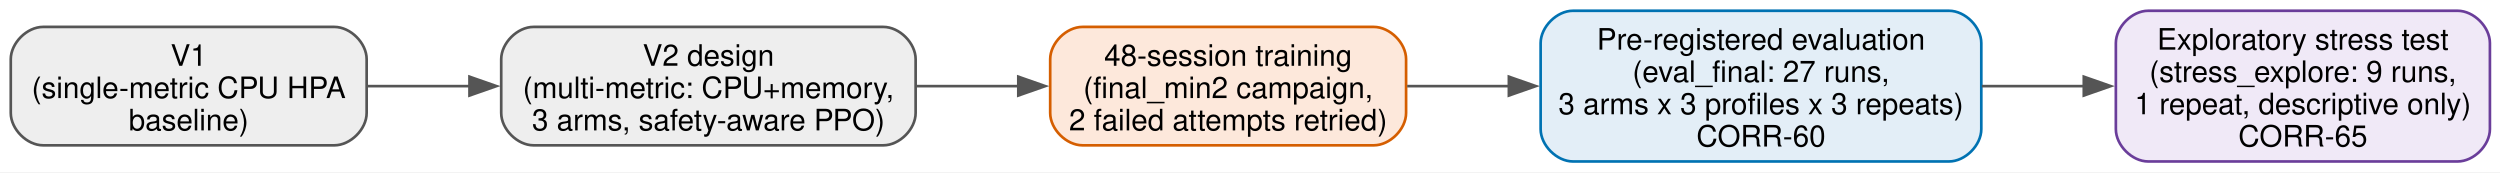
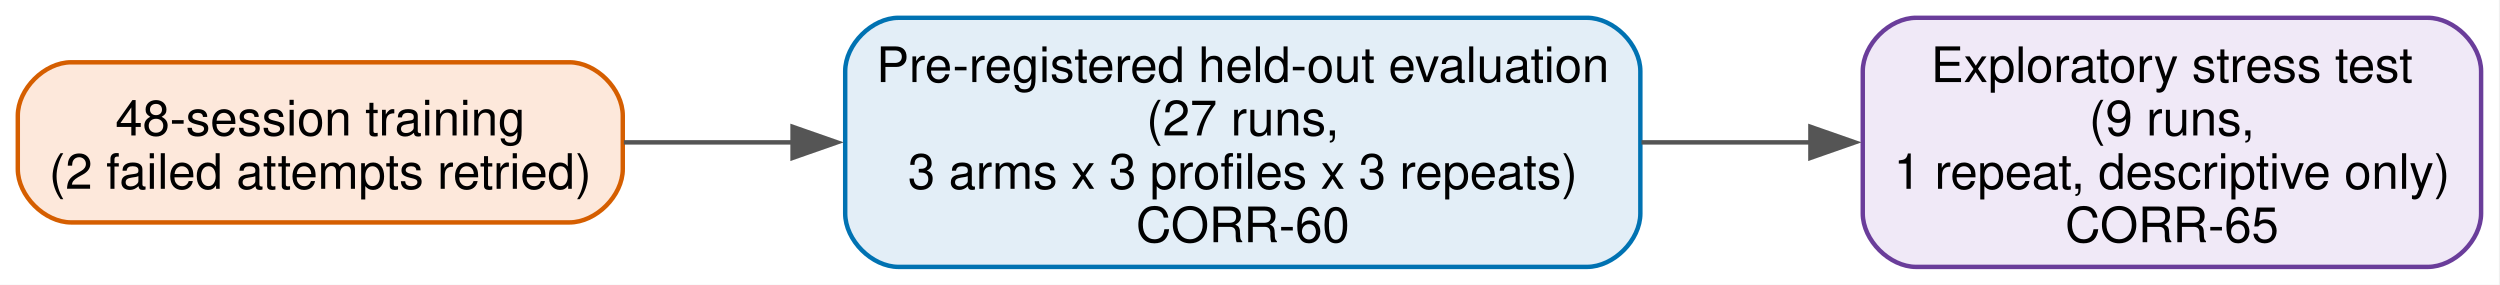
- <svg xmlns="http://www.w3.org/2000/svg" width="929pt" height="64pt" viewBox="0.00 0.00 929.00 64.00">
+ <svg xmlns="http://www.w3.org/2000/svg" width="562pt" height="64pt" viewBox="0.00 0.00 562.00 64.00">
  <g id="graph0" class="graph" transform="scale(1 1) rotate(0) translate(4 60)">
-     <polygon fill="white" stroke="none" points="-4,4 -4,-60 925.25,-60 925.25,4 -4,4" />
+     <polygon fill="white" stroke="none" points="-4,4 -4,-60 557.75,-60 557.75,4 -4,4" />
    <g id="node1" class="node">
-       <path fill="#eeeeee" stroke="#555555" d="M120.25,-50C120.25,-50 12,-50 12,-50 6,-50 0,-44 0,-38 0,-38 0,-18 0,-18 0,-12 6,-6 12,-6 12,-6 120.25,-6 120.25,-6 126.25,-6 132.25,-12 132.25,-18 132.25,-18 132.25,-38 132.25,-38 132.25,-44 126.25,-50 120.25,-50" />
-       <text xml:space="preserve" text-anchor="middle" x="66.12" y="-35.55" font-family="Helvetica,sans-Serif" font-size="11.00">V1</text>
-       <text xml:space="preserve" text-anchor="middle" x="66.12" y="-23.55" font-family="Helvetica,sans-Serif" font-size="11.00">(single-metric CPU HPA</text>
-       <text xml:space="preserve" text-anchor="middle" x="66.12" y="-11.55" font-family="Helvetica,sans-Serif" font-size="11.00">baseline)</text>
+       <path fill="#fde8db" stroke="#d55e00" d="M124,-46C124,-46 12,-46 12,-46 6,-46 0,-40 0,-34 0,-34 0,-22 0,-22 0,-16 6,-10 12,-10 12,-10 124,-10 124,-10 130,-10 136,-16 136,-22 136,-22 136,-34 136,-34 136,-40 130,-46 124,-46" />
+       <text xml:space="preserve" text-anchor="middle" x="68" y="-29.55" font-family="Helvetica,sans-Serif" font-size="11.00">48-session training</text>
+       <text xml:space="preserve" text-anchor="middle" x="68" y="-17.55" font-family="Helvetica,sans-Serif" font-size="11.00">(2 failed attempts retried)</text>
    </g>
    <g id="node2" class="node">
-       <path fill="#eeeeee" stroke="#555555" d="M324.25,-50C324.25,-50 194.25,-50 194.25,-50 188.25,-50 182.25,-44 182.25,-38 182.25,-38 182.25,-18 182.25,-18 182.25,-12 188.25,-6 194.25,-6 194.25,-6 324.25,-6 324.25,-6 330.25,-6 336.25,-12 336.25,-18 336.25,-18 336.25,-38 336.25,-38 336.25,-44 330.25,-50 324.25,-50" />
-       <text xml:space="preserve" text-anchor="middle" x="259.25" y="-35.55" font-family="Helvetica,sans-Serif" font-size="11.00">V2 design</text>
-       <text xml:space="preserve" text-anchor="middle" x="259.25" y="-23.55" font-family="Helvetica,sans-Serif" font-size="11.00">(multi-metric: CPU+memory,</text>
-       <text xml:space="preserve" text-anchor="middle" x="259.25" y="-11.55" font-family="Helvetica,sans-Serif" font-size="11.00">3 arms, safety-aware PPO)</text>
+       <path fill="#e3eef7" stroke="#0072b2" d="M352.75,-56C352.75,-56 198,-56 198,-56 192,-56 186,-50 186,-44 186,-44 186,-12 186,-12 186,-6 192,0 198,0 198,0 352.75,0 352.75,0 358.75,0 364.75,-6 364.75,-12 364.75,-12 364.75,-44 364.75,-44 364.75,-50 358.75,-56 352.75,-56" />
+       <text xml:space="preserve" text-anchor="middle" x="275.38" y="-41.55" font-family="Helvetica,sans-Serif" font-size="11.00">Pre-registered held-out evaluation</text>
+       <text xml:space="preserve" text-anchor="middle" x="275.38" y="-29.55" font-family="Helvetica,sans-Serif" font-size="11.00">(27 runs,</text>
+       <text xml:space="preserve" text-anchor="middle" x="275.38" y="-17.55" font-family="Helvetica,sans-Serif" font-size="11.00">3 arms x 3 profiles x 3 repeats)</text>
+       <text xml:space="preserve" text-anchor="middle" x="275.38" y="-5.55" font-family="Helvetica,sans-Serif" font-size="11.00">CORR-60</text>
    </g>
    <g id="edge1" class="edge">
-       <path fill="none" stroke="#555555" d="M132.63,-28C144.92,-28 157.94,-28 170.77,-28" />
-       <polygon fill="#555555" stroke="#555555" points="170.46,-31.5 180.46,-28 170.46,-24.5 170.46,-31.5" />
+       <path fill="none" stroke="#555555" d="M136.25,-28C148.46,-28 161.44,-28 174.36,-28" />
+       <polygon fill="#555555" stroke="#555555" points="174.17,-31.5 184.17,-28 174.17,-24.5 174.17,-31.5" />
    </g>
    <g id="node3" class="node">
-       <path fill="#fde8db" stroke="#d55e00" d="M506.5,-50C506.5,-50 398.25,-50 398.25,-50 392.25,-50 386.25,-44 386.25,-38 386.25,-38 386.25,-18 386.25,-18 386.25,-12 392.25,-6 398.25,-6 398.25,-6 506.5,-6 506.5,-6 512.5,-6 518.5,-12 518.5,-18 518.5,-18 518.5,-38 518.5,-38 518.5,-44 512.5,-50 506.5,-50" />
-       <text xml:space="preserve" text-anchor="middle" x="452.38" y="-35.55" font-family="Helvetica,sans-Serif" font-size="11.00">48-session training</text>
-       <text xml:space="preserve" text-anchor="middle" x="452.38" y="-23.55" font-family="Helvetica,sans-Serif" font-size="11.00">(final_min2 campaign,</text>
-       <text xml:space="preserve" text-anchor="middle" x="452.38" y="-11.55" font-family="Helvetica,sans-Serif" font-size="11.00">2 failed attempts retried)</text>
+       <path fill="#f0e9f7" stroke="#6a3d9a" d="M541.75,-56C541.75,-56 426.75,-56 426.75,-56 420.75,-56 414.75,-50 414.75,-44 414.75,-44 414.75,-12 414.75,-12 414.75,-6 420.75,0 426.75,0 426.75,0 541.75,0 541.75,0 547.75,0 553.75,-6 553.75,-12 553.75,-12 553.75,-44 553.75,-44 553.75,-50 547.75,-56 541.75,-56" />
+       <text xml:space="preserve" text-anchor="middle" x="484.25" y="-41.55" font-family="Helvetica,sans-Serif" font-size="11.00">Exploratory stress test</text>
+       <text xml:space="preserve" text-anchor="middle" x="484.25" y="-29.55" font-family="Helvetica,sans-Serif" font-size="11.00">(9 runs,</text>
+       <text xml:space="preserve" text-anchor="middle" x="484.25" y="-17.55" font-family="Helvetica,sans-Serif" font-size="11.00">1 repeat, descriptive only)</text>
+       <text xml:space="preserve" text-anchor="middle" x="484.25" y="-5.55" font-family="Helvetica,sans-Serif" font-size="11.00">CORR-65</text>
    </g>
    <g id="edge2" class="edge">
-       <path fill="none" stroke="#555555" d="M336.61,-28C349.11,-28 362.07,-28 374.57,-28" />
-       <polygon fill="#555555" stroke="#555555" points="374.4,-31.5 384.4,-28 374.4,-24.5 374.4,-31.5" />
-     </g>
-     <g id="node4" class="node">
-       <path fill="#e3eef7" stroke="#0072b2" d="M720.25,-56C720.25,-56 580.5,-56 580.5,-56 574.5,-56 568.5,-50 568.5,-44 568.5,-44 568.5,-12 568.5,-12 568.5,-6 574.5,0 580.5,0 580.5,0 720.25,0 720.25,0 726.25,0 732.25,-6 732.25,-12 732.25,-12 732.25,-44 732.25,-44 732.25,-50 726.25,-56 720.25,-56" />
-       <text xml:space="preserve" text-anchor="middle" x="650.38" y="-41.55" font-family="Helvetica,sans-Serif" font-size="11.00">Pre-registered evaluation</text>
-       <text xml:space="preserve" text-anchor="middle" x="650.38" y="-29.55" font-family="Helvetica,sans-Serif" font-size="11.00">(eval_final: 27 runs,</text>
-       <text xml:space="preserve" text-anchor="middle" x="650.38" y="-17.55" font-family="Helvetica,sans-Serif" font-size="11.00">3 arms x 3 profiles x 3 repeats)</text>
-       <text xml:space="preserve" text-anchor="middle" x="650.38" y="-5.55" font-family="Helvetica,sans-Serif" font-size="11.00">CORR-60</text>
-     </g>
-     <g id="edge3" class="edge">
-       <path fill="none" stroke="#555555" d="M518.91,-28C531.14,-28 544.12,-28 556.97,-28" />
-       <polygon fill="#555555" stroke="#555555" points="556.7,-31.5 566.7,-28 556.7,-24.5 556.7,-31.5" />
-     </g>
-     <g id="node5" class="node">
-       <path fill="#f0e9f7" stroke="#6a3d9a" d="M909.25,-56C909.25,-56 794.25,-56 794.25,-56 788.25,-56 782.25,-50 782.25,-44 782.25,-44 782.25,-12 782.25,-12 782.25,-6 788.25,0 794.25,0 794.25,0 909.25,0 909.25,0 915.25,0 921.25,-6 921.25,-12 921.25,-12 921.25,-44 921.25,-44 921.25,-50 915.25,-56 909.25,-56" />
-       <text xml:space="preserve" text-anchor="middle" x="851.75" y="-41.55" font-family="Helvetica,sans-Serif" font-size="11.00">Exploratory stress test</text>
-       <text xml:space="preserve" text-anchor="middle" x="851.75" y="-29.55" font-family="Helvetica,sans-Serif" font-size="11.00">(stress_explore: 9 runs,</text>
-       <text xml:space="preserve" text-anchor="middle" x="851.75" y="-17.55" font-family="Helvetica,sans-Serif" font-size="11.00">1 repeat, descriptive only)</text>
-       <text xml:space="preserve" text-anchor="middle" x="851.75" y="-5.55" font-family="Helvetica,sans-Serif" font-size="11.00">CORR-65</text>
-     </g>
-     <g id="edge4" class="edge">
-       <path fill="none" stroke="#555555" d="M732.47,-28C745.01,-28 757.97,-28 770.5,-28" />
-       <polygon fill="#555555" stroke="#555555" points="770.34,-31.5 780.34,-28 770.34,-24.5 770.34,-31.5" />
+       <path fill="none" stroke="#555555" d="M365.01,-28C377.69,-28 390.67,-28 403.17,-28" />
+       <polygon fill="#555555" stroke="#555555" points="402.98,-31.5 412.98,-28 402.98,-24.5 402.98,-31.5" />
    </g>
  </g>
</svg>
